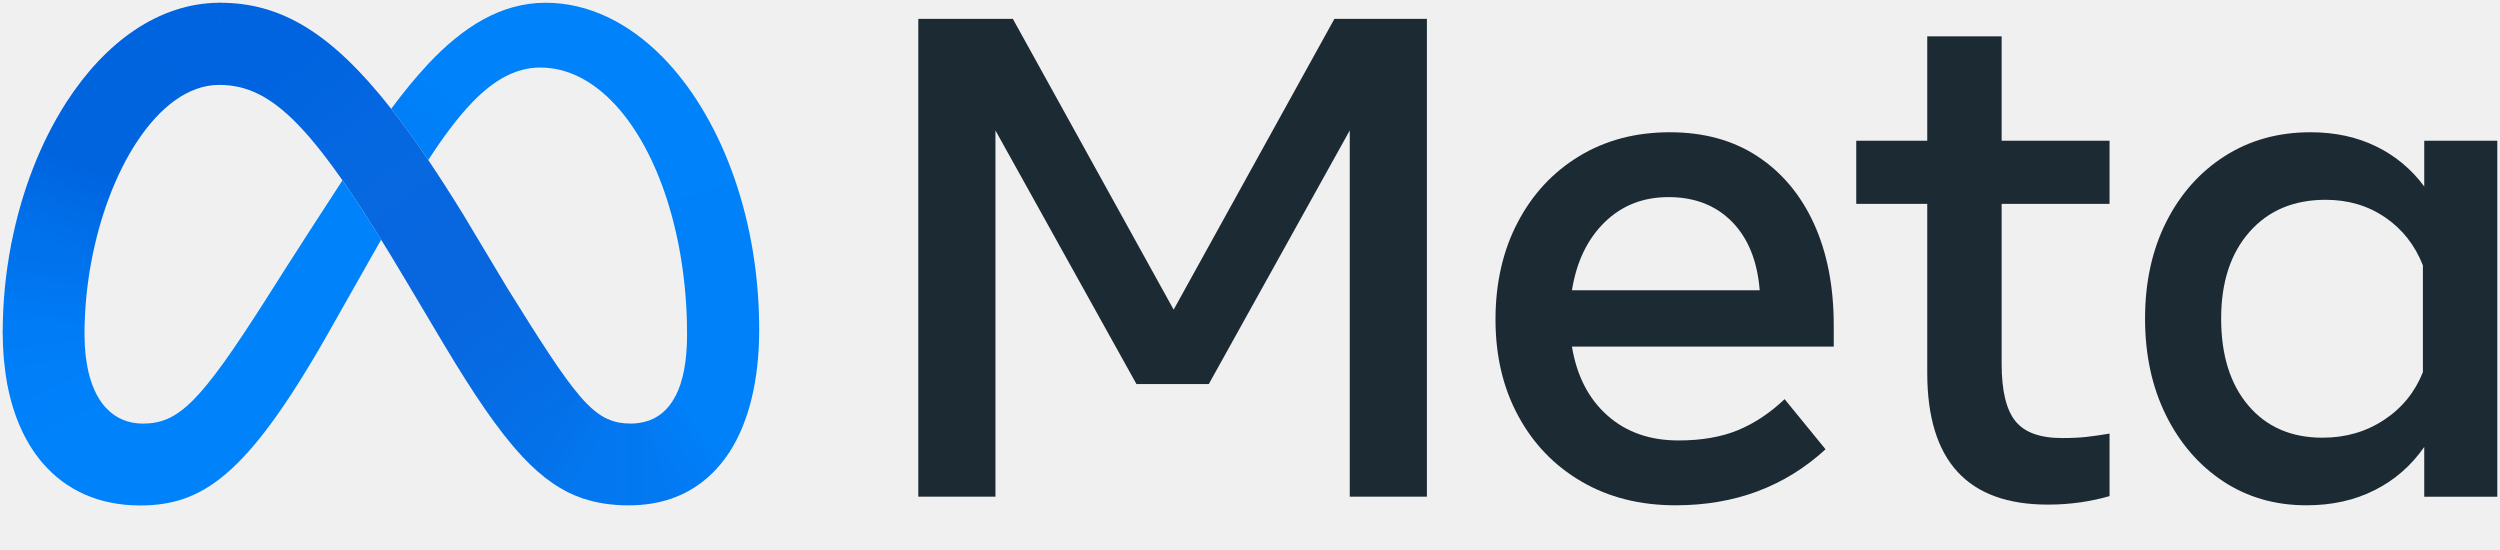
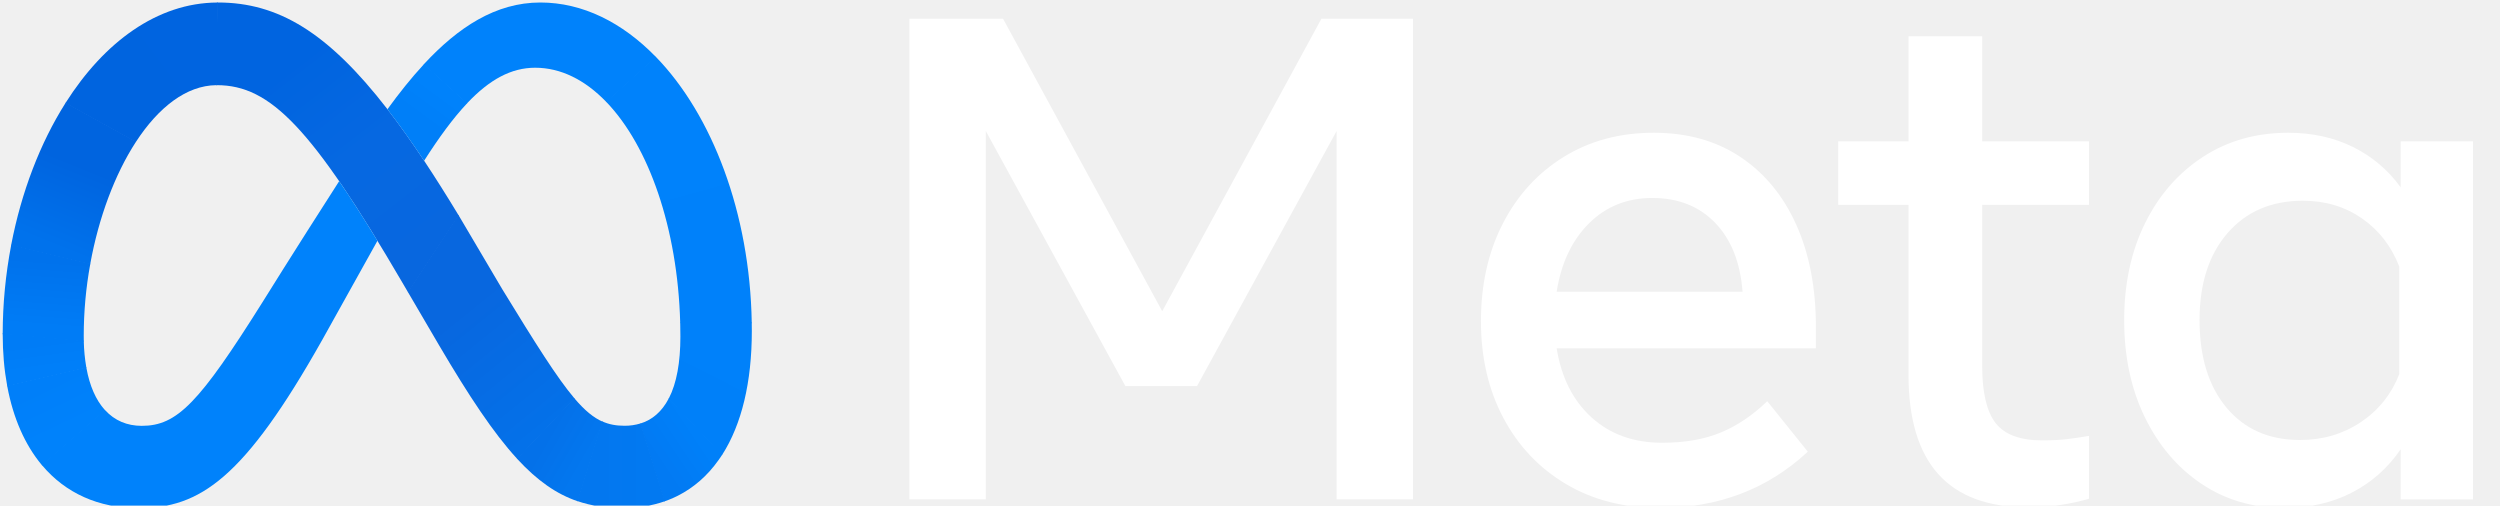
- <svg xmlns="http://www.w3.org/2000/svg" width="50" height="11" viewBox="0 0 50 11" fill="none">
-   <g clip-path="url(#clip0_19972_244769)">
-     <path d="M18.366 0.377H20.257L23.473 6.193L26.688 0.377H28.538V9.934H26.995V2.609L24.176 7.681H22.729L19.909 2.609V9.934H18.366V0.377Z" fill="#1C2B33" />
-     <path d="M33.514 10.106C32.8 10.106 32.172 9.948 31.63 9.631C31.088 9.315 30.666 8.877 30.364 8.317C30.061 7.758 29.91 7.116 29.91 6.392C29.91 5.66 30.058 5.011 30.354 4.447C30.649 3.883 31.06 3.441 31.586 3.122C32.111 2.804 32.715 2.645 33.398 2.645C34.076 2.645 34.66 2.805 35.149 3.126C35.638 3.447 36.015 3.896 36.279 4.474C36.543 5.052 36.675 5.73 36.675 6.508V6.932H31.439C31.535 7.514 31.77 7.973 32.145 8.307C32.521 8.642 32.995 8.809 33.569 8.809C34.028 8.809 34.424 8.741 34.757 8.604C35.089 8.467 35.401 8.26 35.692 7.983L36.511 8.986C35.696 9.733 34.697 10.106 33.514 10.106ZM34.641 4.436C34.317 4.107 33.894 3.942 33.371 3.942C32.861 3.942 32.434 4.11 32.091 4.447C31.747 4.784 31.53 5.236 31.439 5.805H35.194C35.148 5.223 34.964 4.766 34.641 4.436Z" fill="#1C2B33" />
-     <path d="M38.545 4.078H37.125V2.815H38.545V0.727H40.033V2.815H42.191V4.078H40.033V7.28C40.033 7.812 40.124 8.192 40.306 8.42C40.488 8.648 40.8 8.761 41.242 8.761C41.437 8.761 41.603 8.753 41.74 8.737C41.877 8.721 42.027 8.7 42.191 8.672V9.922C42.004 9.976 41.813 10.017 41.621 10.045C41.4 10.077 41.178 10.093 40.955 10.092C39.349 10.092 38.545 9.214 38.545 7.457V4.078Z" fill="#1C2B33" />
-     <path d="M49.946 9.935H48.485V8.939C48.225 9.312 47.896 9.6 47.495 9.802C47.095 10.005 46.639 10.106 46.13 10.106C45.502 10.106 44.945 9.945 44.461 9.625C43.976 9.304 43.595 8.862 43.317 8.3C43.04 7.738 42.901 7.095 42.901 6.372C42.901 5.644 43.042 5 43.324 4.44C43.606 3.88 43.996 3.441 44.495 3.122C44.993 2.804 45.566 2.645 46.212 2.645C46.699 2.645 47.136 2.739 47.522 2.928C47.904 3.112 48.234 3.388 48.485 3.73V2.815H49.946V9.935ZM48.458 5.307C48.298 4.902 48.047 4.582 47.703 4.348C47.36 4.113 46.962 3.996 46.512 3.996C45.875 3.996 45.367 4.21 44.99 4.638C44.612 5.066 44.423 5.644 44.423 6.372C44.423 7.105 44.605 7.685 44.969 8.113C45.333 8.54 45.827 8.754 46.451 8.754C46.91 8.754 47.32 8.636 47.679 8.399C48.039 8.163 48.298 7.844 48.458 7.444L48.458 5.307Z" fill="#1C2B33" />
-     <path d="M4.402 0.055C4.397 0.055 4.392 0.055 4.387 0.055L4.367 1.698C4.372 1.698 4.376 1.698 4.381 1.698H4.381C5.463 1.698 6.302 2.551 8.125 5.623L8.236 5.81L8.244 5.822L9.264 4.29L9.257 4.278C9.017 3.888 8.786 3.528 8.565 3.2C8.308 2.819 8.063 2.48 7.824 2.176C6.618 0.64 5.609 0.055 4.402 0.055Z" fill="url(#paint0_linear_19972_244769)" />
-     <path d="M4.387 0.055C3.174 0.061 2.101 0.845 1.327 2.046C1.324 2.049 1.322 2.053 1.32 2.056L2.742 2.83C2.744 2.827 2.746 2.823 2.749 2.82C3.201 2.139 3.764 1.705 4.367 1.698C4.372 1.698 4.376 1.698 4.381 1.698L4.402 0.055C4.397 0.055 4.392 0.055 4.387 0.055Z" fill="url(#paint1_linear_19972_244769)" />
-     <path d="M1.327 2.047C1.324 2.05 1.322 2.054 1.32 2.057C0.811 2.85 0.432 3.822 0.227 4.871C0.226 4.875 0.225 4.88 0.224 4.884L1.821 5.261C1.822 5.256 1.823 5.252 1.824 5.247C1.994 4.326 2.319 3.471 2.741 2.831C2.744 2.828 2.746 2.824 2.748 2.821L1.327 2.047Z" fill="url(#paint2_linear_19972_244769)" />
-     <path d="M1.824 5.248L0.227 4.871C0.226 4.876 0.225 4.88 0.224 4.885C0.112 5.462 0.055 6.048 0.054 6.635C0.054 6.64 0.054 6.645 0.054 6.649L1.692 6.796C1.692 6.791 1.692 6.786 1.692 6.782C1.691 6.748 1.69 6.713 1.69 6.678C1.691 6.203 1.735 5.729 1.821 5.262C1.822 5.257 1.823 5.252 1.824 5.248Z" fill="url(#paint3_linear_19972_244769)" />
-     <path d="M1.742 7.305C1.712 7.136 1.696 6.965 1.692 6.794C1.692 6.789 1.692 6.784 1.692 6.779L0.054 6.633C0.054 6.638 0.054 6.642 0.054 6.647V6.648C0.054 7.014 0.085 7.356 0.144 7.672C0.145 7.677 0.146 7.681 0.146 7.686L1.744 7.318C1.743 7.314 1.743 7.309 1.742 7.305Z" fill="url(#paint4_linear_19972_244769)" />
-     <path d="M2.115 8.154C1.937 7.96 1.811 7.679 1.744 7.32C1.743 7.316 1.743 7.311 1.742 7.307L0.144 7.674C0.145 7.679 0.145 7.683 0.146 7.688C0.267 8.322 0.504 8.851 0.843 9.25C0.846 9.254 0.849 9.258 0.852 9.261L2.125 8.165C2.121 8.161 2.118 8.158 2.115 8.154Z" fill="url(#paint5_linear_19972_244769)" />
-     <path d="M6.849 3.607C5.886 5.084 5.303 6.011 5.303 6.011C4.02 8.022 3.576 8.472 2.862 8.472C2.564 8.472 2.315 8.366 2.125 8.163C2.121 8.16 2.118 8.157 2.115 8.153L0.843 9.249C0.846 9.253 0.849 9.256 0.852 9.26C1.321 9.806 1.982 10.109 2.8 10.109C4.037 10.109 4.927 9.525 6.509 6.76C6.509 6.76 7.169 5.595 7.623 4.793C7.342 4.339 7.086 3.946 6.849 3.607Z" fill="#0082FB" />
-     <path d="M8.566 1.277C8.562 1.281 8.559 1.284 8.556 1.288C8.303 1.557 8.06 1.858 7.824 2.177C8.062 2.481 8.308 2.821 8.565 3.201C8.868 2.734 9.15 2.356 9.427 2.066C9.43 2.063 9.433 2.06 9.437 2.056L8.566 1.277Z" fill="url(#paint6_linear_19972_244769)" />
-     <path d="M13.241 1.131C12.569 0.453 11.768 0.055 10.912 0.055C10.01 0.055 9.251 0.549 8.566 1.276C8.562 1.279 8.559 1.283 8.556 1.286L9.427 2.065C9.43 2.062 9.433 2.058 9.437 2.055C9.888 1.586 10.325 1.351 10.809 1.351H10.808C11.329 1.351 11.817 1.597 12.239 2.026C12.243 2.03 12.246 2.033 12.249 2.037L13.251 1.141C13.248 1.138 13.244 1.135 13.241 1.131Z" fill="#0082FB" />
-     <path d="M15.182 6.417C15.145 4.239 14.382 2.291 13.251 1.141C13.247 1.138 13.244 1.134 13.241 1.131L12.239 2.026C12.243 2.029 12.246 2.033 12.249 2.036C13.101 2.911 13.684 4.537 13.738 6.416C13.738 6.421 13.738 6.426 13.738 6.431L15.182 6.431C15.182 6.426 15.182 6.422 15.182 6.417Z" fill="url(#paint7_linear_19972_244769)" />
-     <path d="M15.182 6.433C15.182 6.428 15.182 6.423 15.182 6.418L13.738 6.418C13.738 6.423 13.738 6.427 13.738 6.432C13.74 6.52 13.741 6.609 13.741 6.698C13.741 7.211 13.665 7.625 13.509 7.924C13.507 7.929 13.505 7.933 13.502 7.937L14.579 9.058C14.582 9.054 14.585 9.05 14.587 9.046C14.978 8.442 15.184 7.604 15.184 6.587C15.184 6.536 15.183 6.484 15.182 6.433Z" fill="url(#paint8_linear_19972_244769)" />
-     <path d="M13.509 7.922C13.507 7.926 13.505 7.931 13.502 7.935C13.368 8.187 13.175 8.355 12.924 8.429L13.415 9.976C13.48 9.954 13.543 9.93 13.605 9.902C13.623 9.894 13.642 9.885 13.66 9.877C13.67 9.872 13.681 9.867 13.691 9.862C14.015 9.7 14.29 9.461 14.512 9.154C14.525 9.135 14.539 9.116 14.552 9.097C14.561 9.083 14.57 9.069 14.579 9.055C14.582 9.051 14.585 9.047 14.587 9.043L13.509 7.922Z" fill="url(#paint9_linear_19972_244769)" />
-     <path d="M12.611 8.471C12.447 8.471 12.301 8.446 12.159 8.383L11.656 9.967C11.939 10.064 12.24 10.107 12.576 10.107C12.886 10.107 13.171 10.061 13.428 9.972L12.937 8.425C12.832 8.456 12.722 8.472 12.611 8.471V8.471Z" fill="url(#paint10_linear_19972_244769)" />
-     <path d="M11.605 7.931C11.602 7.927 11.599 7.924 11.596 7.92L10.439 9.123C10.442 9.127 10.445 9.13 10.448 9.133C10.851 9.562 11.234 9.828 11.67 9.973L12.172 8.39C11.989 8.311 11.811 8.169 11.605 7.931Z" fill="url(#paint11_linear_19972_244769)" />
-     <path d="M11.596 7.919C11.249 7.515 10.819 6.843 10.144 5.757L9.264 4.289L9.257 4.277L8.236 5.809L8.243 5.821L8.867 6.87C9.471 7.881 9.964 8.613 10.439 9.122C10.442 9.125 10.445 9.129 10.449 9.132L11.605 7.93C11.602 7.926 11.599 7.922 11.596 7.919Z" fill="url(#paint12_linear_19972_244769)" />
+ <svg xmlns="http://www.w3.org/2000/svg" width="89" height="18" viewBox="0 0 89 18" fill="none">
+   <g clip-path="url(#clip0_393_167)">
+     <path d="M32.375 0.666H35.708L41.375 11.079L47.043 0.666H50.303V17.776H47.584V4.663L42.615 13.743H40.063L35.094 4.663V17.776H32.375V0.666Z" fill="white" />
+     <path d="M59.075 18.084C57.816 18.084 56.709 17.801 55.754 17.235C54.799 16.669 54.055 15.884 53.522 14.882C52.989 13.88 52.722 12.731 52.722 11.436C52.722 10.124 52.983 8.963 53.504 7.953C54.025 6.942 54.749 6.152 55.676 5.582C56.602 5.011 57.667 4.726 58.871 4.726C60.066 4.726 61.095 5.013 61.957 5.588C62.819 6.162 63.483 6.967 63.948 8.002C64.413 9.036 64.646 10.25 64.646 11.643V12.401H55.417C55.586 13.444 56.001 14.265 56.663 14.864C57.324 15.463 58.161 15.762 59.172 15.762C59.982 15.762 60.679 15.64 61.265 15.395C61.851 15.151 62.4 14.78 62.914 14.283L64.358 16.08C62.922 17.416 61.161 18.084 59.075 18.084ZM61.061 7.934C60.491 7.344 59.745 7.048 58.822 7.048C57.924 7.048 57.172 7.35 56.566 7.953C55.961 8.556 55.578 9.366 55.417 10.385H62.035C61.955 9.342 61.63 8.525 61.061 7.934Z" fill="white" />
+     <path d="M67.943 7.293H65.44V5.032H67.943V1.292H70.566V5.032H74.369V7.293H70.566V13.025C70.566 13.978 70.727 14.658 71.048 15.066C71.368 15.473 71.918 15.677 72.696 15.677C73.041 15.677 73.334 15.663 73.575 15.634C73.815 15.606 74.08 15.567 74.369 15.518V17.755C74.039 17.851 73.703 17.925 73.364 17.974C72.975 18.033 72.583 18.061 72.191 18.06C69.359 18.06 67.943 16.488 67.943 13.343V7.293Z" fill="white" />
+     <path d="M88.039 17.779H85.464V15.994C85.006 16.663 84.425 17.178 83.719 17.54C83.013 17.903 82.211 18.084 81.312 18.084C80.205 18.084 79.225 17.797 78.37 17.223C77.516 16.648 76.844 15.858 76.355 14.852C75.865 13.845 75.621 12.694 75.621 11.399C75.621 10.095 75.87 8.943 76.367 7.94C76.864 6.938 77.552 6.152 78.43 5.582C79.309 5.011 80.318 4.726 81.457 4.726C82.315 4.726 83.085 4.895 83.767 5.233C84.44 5.564 85.022 6.057 85.464 6.669V5.032H88.039V17.779ZM85.415 9.493C85.135 8.767 84.691 8.195 84.086 7.775C83.48 7.356 82.78 7.146 81.986 7.146C80.863 7.146 79.969 7.529 79.303 8.295C78.637 9.061 78.304 10.095 78.304 11.399C78.304 12.711 78.625 13.75 79.267 14.516C79.908 15.281 80.779 15.664 81.878 15.664C82.688 15.664 83.41 15.453 84.044 15.029C84.677 14.605 85.135 14.035 85.415 13.318V9.493Z" fill="white" />
+     <path d="M7.759 0.089C7.751 0.089 7.742 0.09 7.734 0.09L7.699 3.032C7.707 3.032 7.715 3.032 7.723 3.032H7.723C9.629 3.032 11.108 4.558 14.323 10.058L14.519 10.393L14.531 10.414L16.331 7.672L16.318 7.651C15.895 6.952 15.488 6.308 15.098 5.72C14.646 5.039 14.213 4.431 13.793 3.888C11.666 1.138 9.888 0.089 7.759 0.089Z" fill="url(#paint0_linear_393_167)" />
+     <path d="M7.734 0.09C5.595 0.101 3.705 1.505 2.34 3.654C2.336 3.661 2.332 3.667 2.328 3.673L4.834 5.059C4.838 5.052 4.842 5.046 4.846 5.04C5.643 3.821 6.635 3.043 7.699 3.032C7.707 3.032 7.715 3.032 7.723 3.032L7.759 0.089C7.751 0.089 7.742 0.09 7.734 0.09Z" fill="url(#paint1_linear_393_167)" />
+     <path d="M2.339 3.656C2.335 3.662 2.331 3.669 2.327 3.675C1.43 5.093 0.762 6.834 0.4 8.711C0.399 8.72 0.397 8.728 0.396 8.736L3.211 9.41C3.212 9.402 3.214 9.394 3.215 9.386C3.516 7.736 4.089 6.205 4.833 5.06C4.837 5.054 4.841 5.048 4.845 5.042L2.339 3.656Z" fill="url(#paint2_linear_393_167)" />
+     <path d="M3.215 9.387L0.4 8.712C0.399 8.72 0.397 8.729 0.396 8.737C0.199 9.769 0.098 10.819 0.096 11.87C0.096 11.879 0.096 11.887 0.096 11.896L2.983 12.158C2.983 12.15 2.983 12.141 2.983 12.133C2.981 12.072 2.981 12.01 2.981 11.947C2.982 11.097 3.059 10.248 3.211 9.411C3.212 9.403 3.214 9.395 3.215 9.387Z" fill="url(#paint3_linear_393_167)" />
+     <path d="M3.071 13.069C3.019 12.767 2.99 12.461 2.983 12.154C2.983 12.146 2.983 12.137 2.983 12.129L0.096 11.866C0.096 11.875 0.096 11.883 0.096 11.892V11.893C0.096 12.548 0.15 13.161 0.254 13.727C0.256 13.736 0.257 13.743 0.259 13.752L3.076 13.094C3.074 13.085 3.073 13.077 3.071 13.069Z" fill="url(#paint4_linear_393_167)" />
+     <path d="M3.729 14.591C3.415 14.242 3.192 13.74 3.076 13.097C3.074 13.089 3.073 13.081 3.071 13.073L0.254 13.731C0.256 13.739 0.257 13.747 0.259 13.755C0.472 14.891 0.889 15.837 1.487 16.553C1.493 16.559 1.498 16.565 1.503 16.572L3.746 14.609C3.74 14.603 3.734 14.597 3.729 14.591Z" fill="url(#paint5_linear_393_167)" />
+     <path d="M12.074 6.45C10.376 9.094 9.348 10.753 9.348 10.753C7.087 14.353 6.305 15.16 5.046 15.16C4.521 15.16 4.082 14.97 3.746 14.607C3.74 14.601 3.734 14.595 3.729 14.588L1.487 16.55C1.493 16.557 1.498 16.563 1.503 16.57C2.329 17.547 3.494 18.09 4.936 18.09C7.117 18.09 8.686 17.045 11.475 12.094C11.475 12.094 12.637 10.008 13.437 8.572C12.942 7.76 12.491 7.056 12.074 6.45Z" fill="#0082FB" />
+     <path d="M15.099 2.278C15.094 2.285 15.088 2.291 15.082 2.297C14.636 2.779 14.208 3.318 13.792 3.89C14.212 4.433 14.646 5.042 15.098 5.723C15.632 4.887 16.129 4.21 16.617 3.691C16.623 3.685 16.629 3.679 16.634 3.673L15.099 2.278Z" fill="url(#paint6_linear_393_167)" />
+     <path d="M23.34 2.017C22.156 0.802 20.745 0.089 19.236 0.089C17.645 0.089 16.306 0.975 15.099 2.276C15.094 2.282 15.088 2.289 15.082 2.295L16.617 3.689C16.623 3.683 16.629 3.677 16.635 3.67C17.43 2.83 18.2 2.411 19.053 2.411H19.052C19.971 2.411 20.83 2.85 21.575 3.62C21.581 3.626 21.586 3.632 21.592 3.638L23.358 2.035C23.352 2.029 23.346 2.023 23.34 2.017Z" fill="#0082FB" />
+     <path d="M26.762 11.48C26.696 7.58 25.352 4.093 23.358 2.034C23.352 2.028 23.346 2.022 23.34 2.016L21.575 3.619C21.581 3.625 21.586 3.631 21.592 3.637C23.093 5.202 24.122 8.114 24.215 11.479C24.215 11.488 24.216 11.496 24.216 11.504L26.762 11.505C26.762 11.497 26.762 11.488 26.762 11.48Z" fill="url(#paint7_linear_393_167)" />
+     <path d="M26.762 11.508C26.762 11.499 26.762 11.491 26.762 11.483L24.215 11.482C24.216 11.49 24.216 11.499 24.216 11.507C24.22 11.665 24.222 11.824 24.222 11.984C24.222 12.901 24.088 13.643 23.813 14.178C23.809 14.186 23.805 14.194 23.801 14.202L25.699 16.208C25.704 16.2 25.709 16.193 25.713 16.186C26.403 15.106 26.765 13.605 26.765 11.785C26.765 11.693 26.764 11.6 26.762 11.508Z" fill="url(#paint8_linear_393_167)" />
+     <path d="M23.813 14.174C23.809 14.182 23.805 14.19 23.801 14.198C23.563 14.649 23.224 14.95 22.782 15.082L23.647 17.852C23.762 17.813 23.873 17.769 23.982 17.719C24.014 17.705 24.046 17.69 24.078 17.674C24.097 17.665 24.115 17.656 24.133 17.647C24.705 17.357 25.189 16.93 25.58 16.379C25.604 16.346 25.628 16.312 25.651 16.277C25.667 16.253 25.683 16.228 25.699 16.204C25.704 16.196 25.709 16.189 25.713 16.182L23.813 14.174Z" fill="url(#paint9_linear_393_167)" />
+     <path d="M22.23 15.157C21.94 15.157 21.684 15.113 21.433 14.999L20.547 17.836C21.045 18.009 21.576 18.087 22.169 18.087C22.715 18.087 23.216 18.004 23.671 17.844L22.805 15.074C22.619 15.131 22.425 15.159 22.23 15.157Z" fill="url(#paint10_linear_393_167)" />
+     <path d="M20.457 14.19C20.451 14.184 20.446 14.177 20.44 14.171L18.401 16.325C18.407 16.331 18.412 16.337 18.418 16.343C19.127 17.11 19.803 17.586 20.57 17.847L21.456 15.013C21.133 14.872 20.82 14.616 20.457 14.19Z" fill="url(#paint11_linear_393_167)" />
+     <path d="M20.44 14.169C19.829 13.446 19.072 12.243 17.882 10.298L16.331 7.671L16.318 7.649L14.519 10.391L14.531 10.413L15.63 12.29C16.696 14.101 17.564 15.411 18.401 16.323C18.407 16.329 18.413 16.335 18.418 16.341L20.457 14.188C20.451 14.181 20.446 14.175 20.44 14.169Z" fill="url(#paint12_linear_393_167)" />
  </g>
  <defs>
-     <linearGradient id="paint0_linear_19972_244769" x1="8.586" y1="5.199" x2="5.197" y2="0.758" gradientUnits="userSpaceOnUse">
+     <linearGradient id="paint0_linear_393_167" x1="15.135" y1="9.299" x2="9.043" y2="1.44" gradientUnits="userSpaceOnUse">
      <stop offset="0.001" stop-color="#0867DF" />
      <stop offset="0.454" stop-color="#0668E1" />
      <stop offset="0.859" stop-color="#0064E0" />
    </linearGradient>
-     <linearGradient id="paint1_linear_19972_244769" x1="1.988" y1="2.322" x2="4.311" y2="0.558" gradientUnits="userSpaceOnUse">
+     <linearGradient id="paint1_linear_393_167" x1="3.505" y1="4.149" x2="7.647" y2="1.053" gradientUnits="userSpaceOnUse">
      <stop offset="0.132" stop-color="#0064DF" />
      <stop offset="0.999" stop-color="#0064E0" />
    </linearGradient>
-     <linearGradient id="paint2_linear_19972_244769" x1="1.003" y1="4.912" x2="1.935" y2="2.565" gradientUnits="userSpaceOnUse">
+     <linearGradient id="paint2_linear_393_167" x1="1.768" y1="8.785" x2="3.456" y2="4.602" gradientUnits="userSpaceOnUse">
      <stop offset="0.015" stop-color="#0072EC" />
      <stop offset="0.688" stop-color="#0064DF" />
    </linearGradient>
-     <linearGradient id="paint3_linear_19972_244769" x1="0.876" y1="6.607" x2="0.984" y2="5.174" gradientUnits="userSpaceOnUse">
+     <linearGradient id="paint3_linear_393_167" x1="1.546" y1="11.82" x2="1.742" y2="9.255" gradientUnits="userSpaceOnUse">
      <stop offset="0.073" stop-color="#007CF6" />
      <stop offset="0.994" stop-color="#0072EC" />
    </linearGradient>
-     <linearGradient id="paint4_linear_19972_244769" x1="0.936" y1="7.383" x2="0.858" y2="6.809" gradientUnits="userSpaceOnUse">
+     <linearGradient id="paint4_linear_393_167" x1="1.65" y1="13.21" x2="1.51" y2="12.182" gradientUnits="userSpaceOnUse">
      <stop offset="0.073" stop-color="#007FF9" />
      <stop offset="1" stop-color="#007CF6" />
    </linearGradient>
-     <linearGradient id="paint5_linear_19972_244769" x1="0.89" y1="7.536" x2="1.371" y2="8.556" gradientUnits="userSpaceOnUse">
+     <linearGradient id="paint5_linear_393_167" x1="1.57" y1="13.483" x2="2.439" y2="15.298" gradientUnits="userSpaceOnUse">
      <stop offset="0.073" stop-color="#007FF9" />
      <stop offset="1" stop-color="#0082FB" />
    </linearGradient>
-     <linearGradient id="paint6_linear_19972_244769" x1="8.279" y1="2.602" x2="8.915" y2="1.723" gradientUnits="userSpaceOnUse">
+     <linearGradient id="paint6_linear_393_167" x1="14.595" y1="4.65" x2="15.738" y2="3.094" gradientUnits="userSpaceOnUse">
      <stop offset="0.28" stop-color="#007FF8" />
      <stop offset="0.914" stop-color="#0082FB" />
    </linearGradient>
-     <linearGradient id="paint7_linear_19972_244769" x1="13.112" y1="1.461" x2="14.441" y2="6.352" gradientUnits="userSpaceOnUse">
+     <linearGradient id="paint7_linear_393_167" x1="23.112" y1="2.608" x2="25.525" y2="11.345" gradientUnits="userSpaceOnUse">
      <stop stop-color="#0082FB" />
      <stop offset="1" stop-color="#0081FA" />
    </linearGradient>
-     <linearGradient id="paint8_linear_19972_244769" x1="14.762" y1="6.541" x2="13.921" y2="8.241" gradientUnits="userSpaceOnUse">
+     <linearGradient id="paint8_linear_393_167" x1="26.022" y1="11.702" x2="24.501" y2="14.727" gradientUnits="userSpaceOnUse">
      <stop offset="0.062" stop-color="#0081FA" />
      <stop offset="1" stop-color="#0080F9" />
    </linearGradient>
-     <linearGradient id="paint9_linear_19972_244769" x1="13.252" y1="9.141" x2="14.039" y2="8.605" gradientUnits="userSpaceOnUse">
+     <linearGradient id="paint9_linear_393_167" x1="23.36" y1="16.356" x2="24.76" y2="15.417" gradientUnits="userSpaceOnUse">
      <stop stop-color="#027AF3" />
      <stop offset="1" stop-color="#0080F9" />
    </linearGradient>
-     <linearGradient id="paint10_linear_19972_244769" x1="12.018" y1="9.245" x2="13.111" y2="9.245" gradientUnits="userSpaceOnUse">
+     <linearGradient id="paint10_linear_393_167" x1="21.185" y1="16.543" x2="23.112" y2="16.543" gradientUnits="userSpaceOnUse">
      <stop stop-color="#0377EF" />
      <stop offset="0.999" stop-color="#0279F1" />
    </linearGradient>
-     <linearGradient id="paint11_linear_19972_244769" x1="11.068" y1="8.645" x2="11.854" y2="9.107" gradientUnits="userSpaceOnUse">
+     <linearGradient id="paint11_linear_393_167" x1="19.51" y1="15.469" x2="20.906" y2="16.277" gradientUnits="userSpaceOnUse">
      <stop offset="0.002" stop-color="#0471E9" />
      <stop offset="1" stop-color="#0377EF" />
    </linearGradient>
-     <linearGradient id="paint12_linear_19972_244769" x1="8.671" y1="5.235" x2="11.188" y2="8.4" gradientUnits="userSpaceOnUse">
+     <linearGradient id="paint12_linear_393_167" x1="15.285" y1="9.363" x2="19.807" y2="14.961" gradientUnits="userSpaceOnUse">
      <stop offset="0.277" stop-color="#0867DF" />
      <stop offset="1" stop-color="#0471E9" />
    </linearGradient>
-     <clipPath id="clip0_19972_244769">
-       <rect width="50" height="11" fill="white" />
+     <clipPath id="clip0_393_167">
+       <rect width="89" height="18" fill="white" />
    </clipPath>
  </defs>
</svg>
